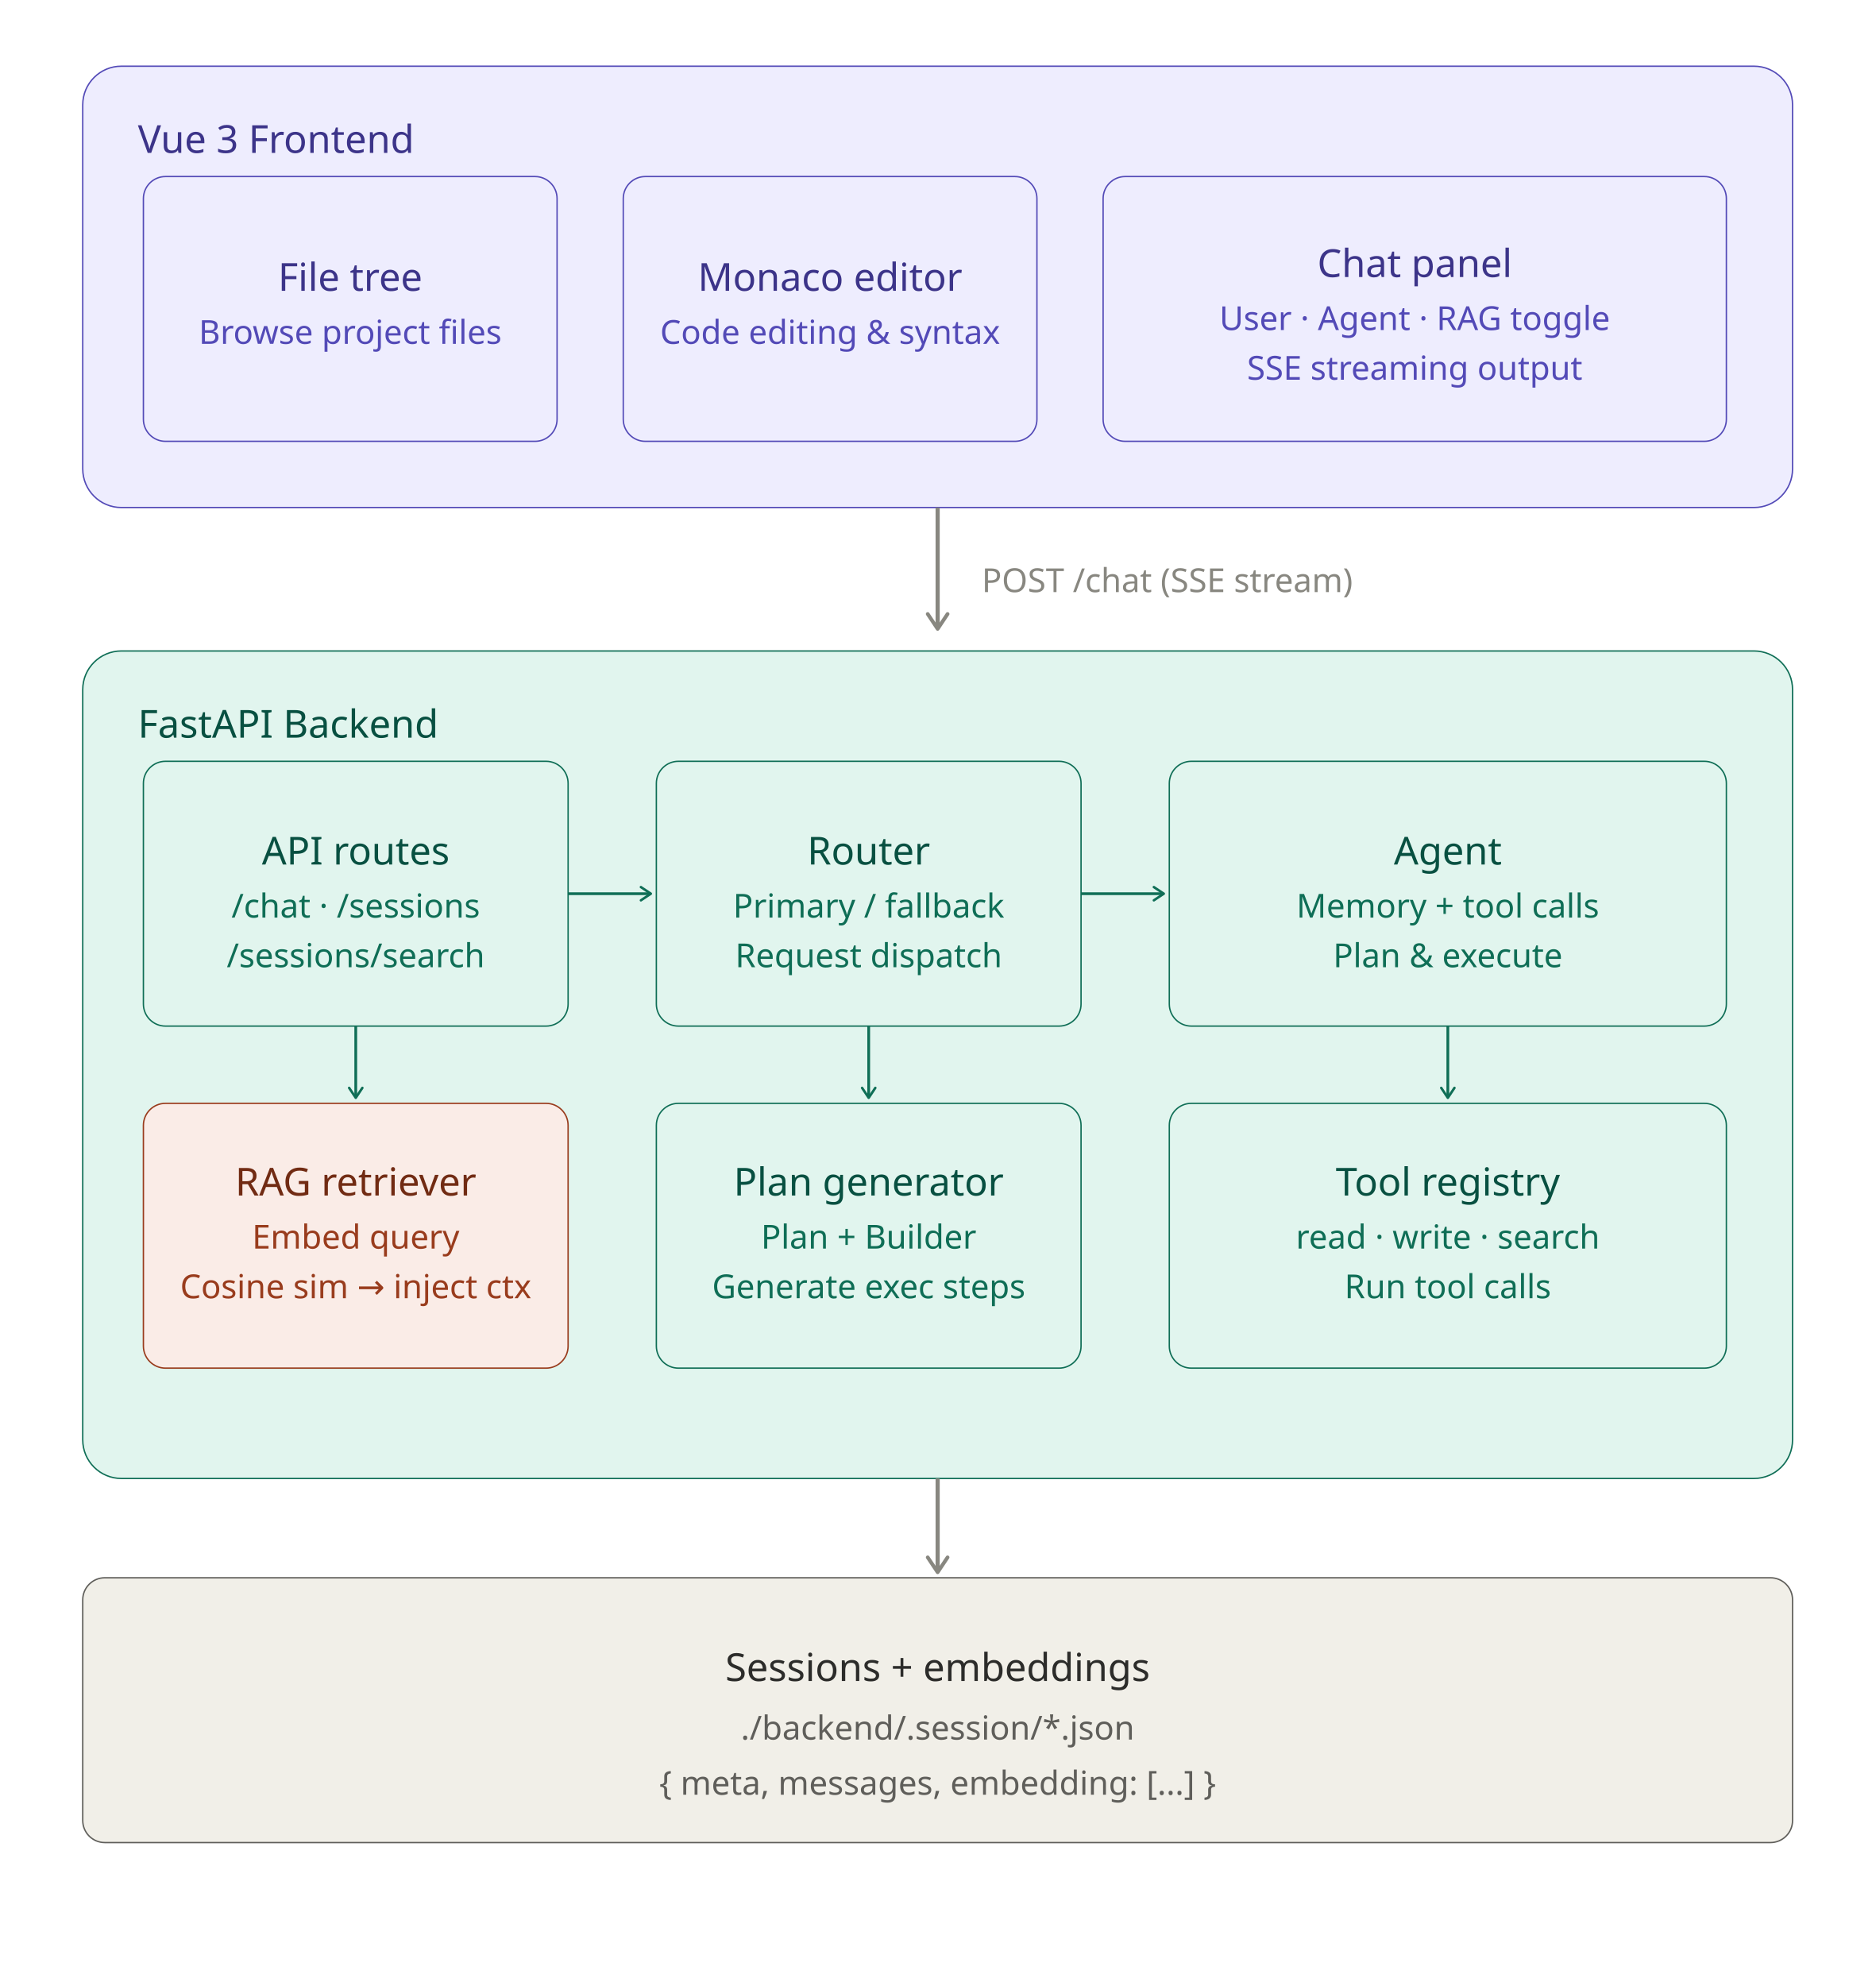
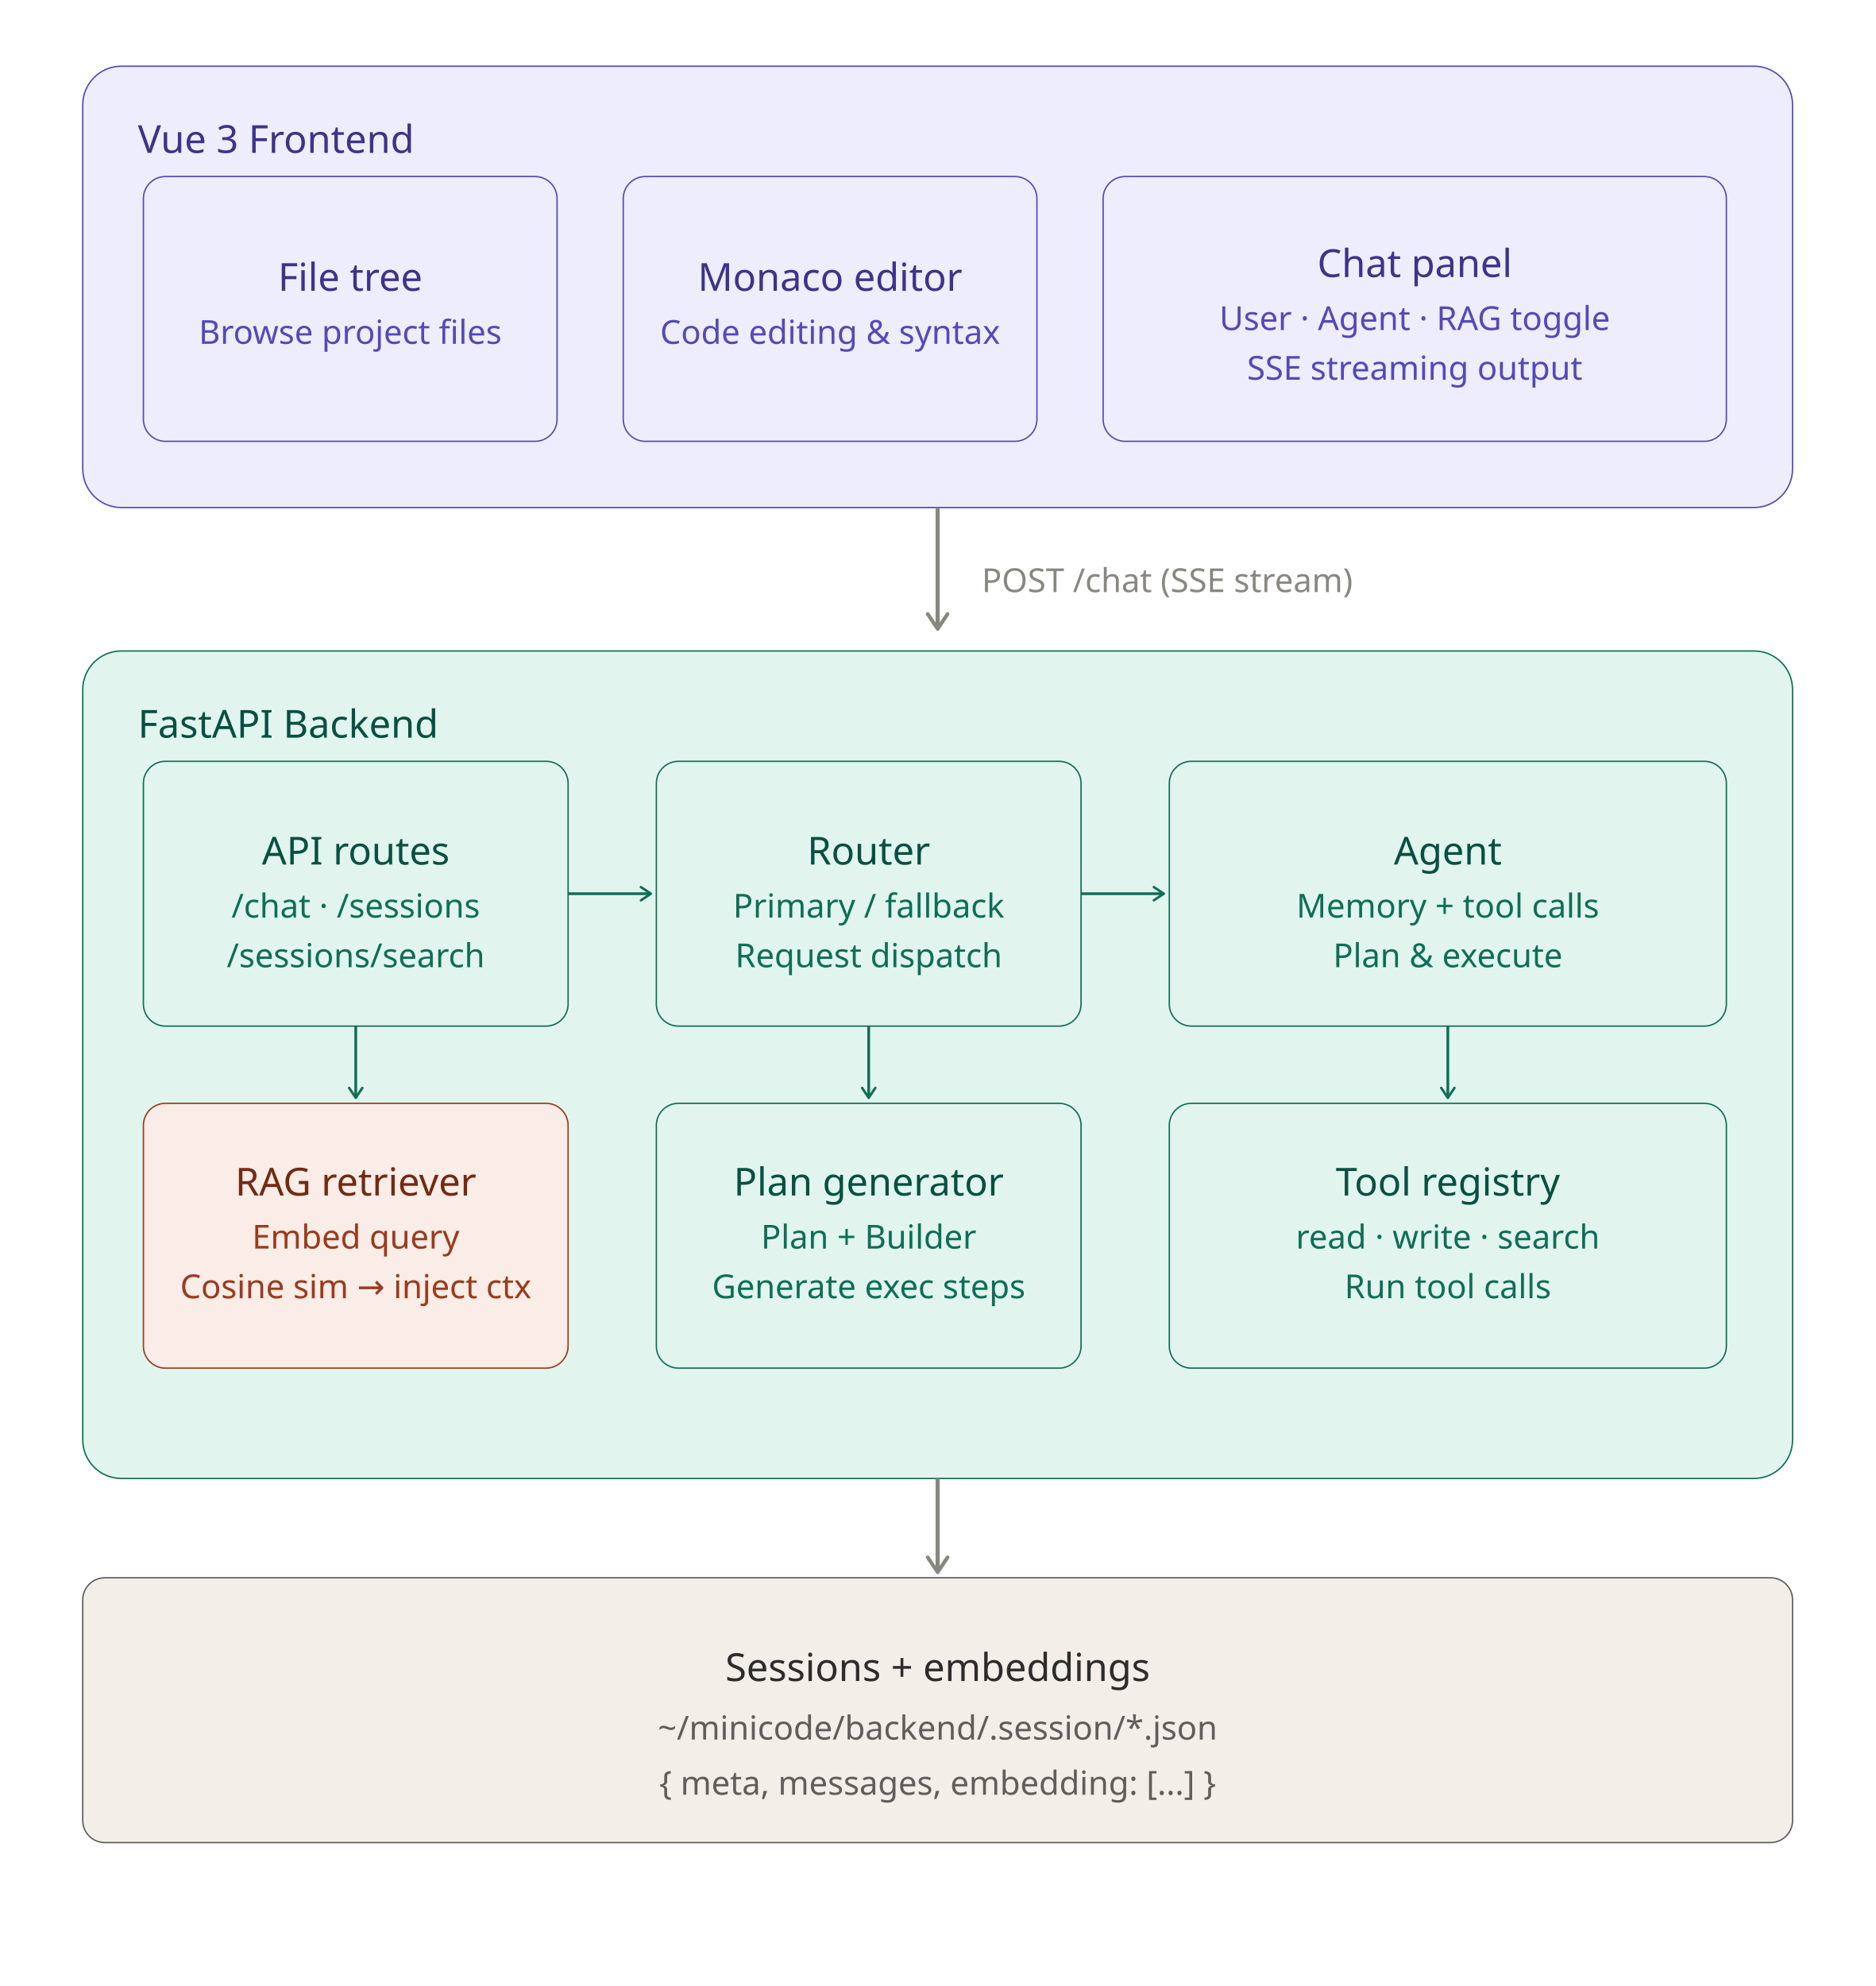
<svg xmlns="http://www.w3.org/2000/svg" width="100%" viewBox="0 0 680 720" role="img">
  <defs>
    <marker id="arrow" viewBox="0 0 10 10" refX="8" refY="5" markerWidth="6" markerHeight="6" orient="auto-start-reverse">
      <path d="M2 1L8 5L2 9" fill="none" stroke="context-stroke" stroke-width="1.5" stroke-linecap="round" stroke-linejoin="round" />
    </marker>
  </defs>
  <rect x="30" y="24" width="620" height="160" rx="14" fill="#EEEDFE" stroke="#534AB7" stroke-width="0.5" />
  <text font-family="sans-serif" font-size="14" font-weight="500" fill="#3C3489" x="50" y="50" dominant-baseline="central">Vue 3 Frontend</text>
  <rect x="52" y="64" width="150" height="96" rx="8" fill="#EEEDFE" stroke="#534AB7" stroke-width="0.5" />
  <text font-family="sans-serif" font-size="14" font-weight="500" fill="#3C3489" x="127" y="100" text-anchor="middle" dominant-baseline="central">File tree</text>
  <text font-family="sans-serif" font-size="12" fill="#534AB7" x="127" y="120" text-anchor="middle" dominant-baseline="central">Browse project files</text>
  <rect x="226" y="64" width="150" height="96" rx="8" fill="#EEEDFE" stroke="#534AB7" stroke-width="0.5" />
  <text font-family="sans-serif" font-size="14" font-weight="500" fill="#3C3489" x="301" y="100" text-anchor="middle" dominant-baseline="central">Monaco editor</text>
  <text font-family="sans-serif" font-size="12" fill="#534AB7" x="301" y="120" text-anchor="middle" dominant-baseline="central">Code editing &amp; syntax</text>
  <rect x="400" y="64" width="226" height="96" rx="8" fill="#EEEDFE" stroke="#534AB7" stroke-width="0.5" />
  <text font-family="sans-serif" font-size="14" font-weight="500" fill="#3C3489" x="513" y="95" text-anchor="middle" dominant-baseline="central">Chat panel</text>
  <text font-family="sans-serif" font-size="12" fill="#534AB7" x="513" y="115" text-anchor="middle" dominant-baseline="central">User · Agent · RAG toggle</text>
  <text font-family="sans-serif" font-size="12" fill="#534AB7" x="513" y="133" text-anchor="middle" dominant-baseline="central">SSE streaming output</text>
  <line x1="340" y1="184" x2="340" y2="228" stroke="#888780" stroke-width="1.5" marker-end="url(#arrow)" />
  <text font-family="sans-serif" font-size="12" fill="#888780" x="356" y="210" dominant-baseline="central">POST /chat (SSE stream)</text>
  <rect x="30" y="236" width="620" height="300" rx="14" fill="#E1F5EE" stroke="#0F6E56" stroke-width="0.5" />
  <text font-family="sans-serif" font-size="14" font-weight="500" fill="#085041" x="50" y="262" dominant-baseline="central">FastAPI Backend</text>
  <rect x="52" y="276" width="154" height="96" rx="8" fill="#E1F5EE" stroke="#0F6E56" stroke-width="0.5" />
  <text font-family="sans-serif" font-size="14" font-weight="500" fill="#085041" x="129" y="308" text-anchor="middle" dominant-baseline="central">API routes</text>
  <text font-family="sans-serif" font-size="12" fill="#0F6E56" x="129" y="328" text-anchor="middle" dominant-baseline="central">/chat · /sessions</text>
  <text font-family="sans-serif" font-size="12" fill="#0F6E56" x="129" y="346" text-anchor="middle" dominant-baseline="central">/sessions/search</text>
  <rect x="238" y="276" width="154" height="96" rx="8" fill="#E1F5EE" stroke="#0F6E56" stroke-width="0.5" />
  <text font-family="sans-serif" font-size="14" font-weight="500" fill="#085041" x="315" y="308" text-anchor="middle" dominant-baseline="central">Router</text>
  <text font-family="sans-serif" font-size="12" fill="#0F6E56" x="315" y="328" text-anchor="middle" dominant-baseline="central">Primary / fallback</text>
  <text font-family="sans-serif" font-size="12" fill="#0F6E56" x="315" y="346" text-anchor="middle" dominant-baseline="central">Request dispatch</text>
  <rect x="424" y="276" width="202" height="96" rx="8" fill="#E1F5EE" stroke="#0F6E56" stroke-width="0.5" />
  <text font-family="sans-serif" font-size="14" font-weight="500" fill="#085041" x="525" y="308" text-anchor="middle" dominant-baseline="central">Agent</text>
  <text font-family="sans-serif" font-size="12" fill="#0F6E56" x="525" y="328" text-anchor="middle" dominant-baseline="central">Memory + tool calls</text>
  <text font-family="sans-serif" font-size="12" fill="#0F6E56" x="525" y="346" text-anchor="middle" dominant-baseline="central">Plan &amp; execute</text>
  <line x1="206" y1="324" x2="236" y2="324" stroke="#0F6E56" stroke-width="1" marker-end="url(#arrow)" />
  <line x1="392" y1="324" x2="422" y2="324" stroke="#0F6E56" stroke-width="1" marker-end="url(#arrow)" />
  <rect x="238" y="400" width="154" height="96" rx="8" fill="#E1F5EE" stroke="#0F6E56" stroke-width="0.5" />
  <text font-family="sans-serif" font-size="14" font-weight="500" fill="#085041" x="315" y="428" text-anchor="middle" dominant-baseline="central">Plan generator</text>
  <text font-family="sans-serif" font-size="12" fill="#0F6E56" x="315" y="448" text-anchor="middle" dominant-baseline="central">Plan + Builder</text>
  <text font-family="sans-serif" font-size="12" fill="#0F6E56" x="315" y="466" text-anchor="middle" dominant-baseline="central">Generate exec steps</text>
  <rect x="424" y="400" width="202" height="96" rx="8" fill="#E1F5EE" stroke="#0F6E56" stroke-width="0.5" />
  <text font-family="sans-serif" font-size="14" font-weight="500" fill="#085041" x="525" y="428" text-anchor="middle" dominant-baseline="central">Tool registry</text>
  <text font-family="sans-serif" font-size="12" fill="#0F6E56" x="525" y="448" text-anchor="middle" dominant-baseline="central">read · write · search</text>
  <text font-family="sans-serif" font-size="12" fill="#0F6E56" x="525" y="466" text-anchor="middle" dominant-baseline="central">Run tool calls</text>
  <line x1="525" y1="372" x2="525" y2="398" stroke="#0F6E56" stroke-width="1" marker-end="url(#arrow)" />
  <line x1="315" y1="372" x2="315" y2="398" stroke="#0F6E56" stroke-width="1" marker-end="url(#arrow)" />
  <rect x="52" y="400" width="154" height="96" rx="8" fill="#FAECE7" stroke="#993C1D" stroke-width="0.5" />
  <text font-family="sans-serif" font-size="14" font-weight="500" fill="#712B13" x="129" y="428" text-anchor="middle" dominant-baseline="central">RAG retriever</text>
  <text font-family="sans-serif" font-size="12" fill="#993C1D" x="129" y="448" text-anchor="middle" dominant-baseline="central">Embed query</text>
  <text font-family="sans-serif" font-size="12" fill="#993C1D" x="129" y="466" text-anchor="middle" dominant-baseline="central">Cosine sim → inject ctx</text>
  <line x1="129" y1="372" x2="129" y2="398" stroke="#0F6E56" stroke-width="1" marker-end="url(#arrow)" />
  <line x1="340" y1="536" x2="340" y2="570" stroke="#888780" stroke-width="1.5" marker-end="url(#arrow)" />
  <rect x="30" y="572" width="620" height="96" rx="8" fill="#F1EFE8" stroke="#5F5E5A" stroke-width="0.5" />
  <text font-family="sans-serif" font-size="14" font-weight="500" fill="#2C2C2A" x="340" y="604" text-anchor="middle" dominant-baseline="central">Sessions + embeddings</text>
-   <text font-family="sans-serif" font-size="12" fill="#5F5E5A" x="340" y="626" text-anchor="middle" dominant-baseline="central">./backend/.session/*.json</text>
+   <text font-family="sans-serif" font-size="12" fill="#5F5E5A" x="340" y="626" text-anchor="middle" dominant-baseline="central">~/minicode/backend/.session/*.json</text>
  <text font-family="sans-serif" font-size="12" fill="#5F5E5A" x="340" y="646" text-anchor="middle" dominant-baseline="central">{ meta, messages, embedding: [...] }</text>
</svg>
